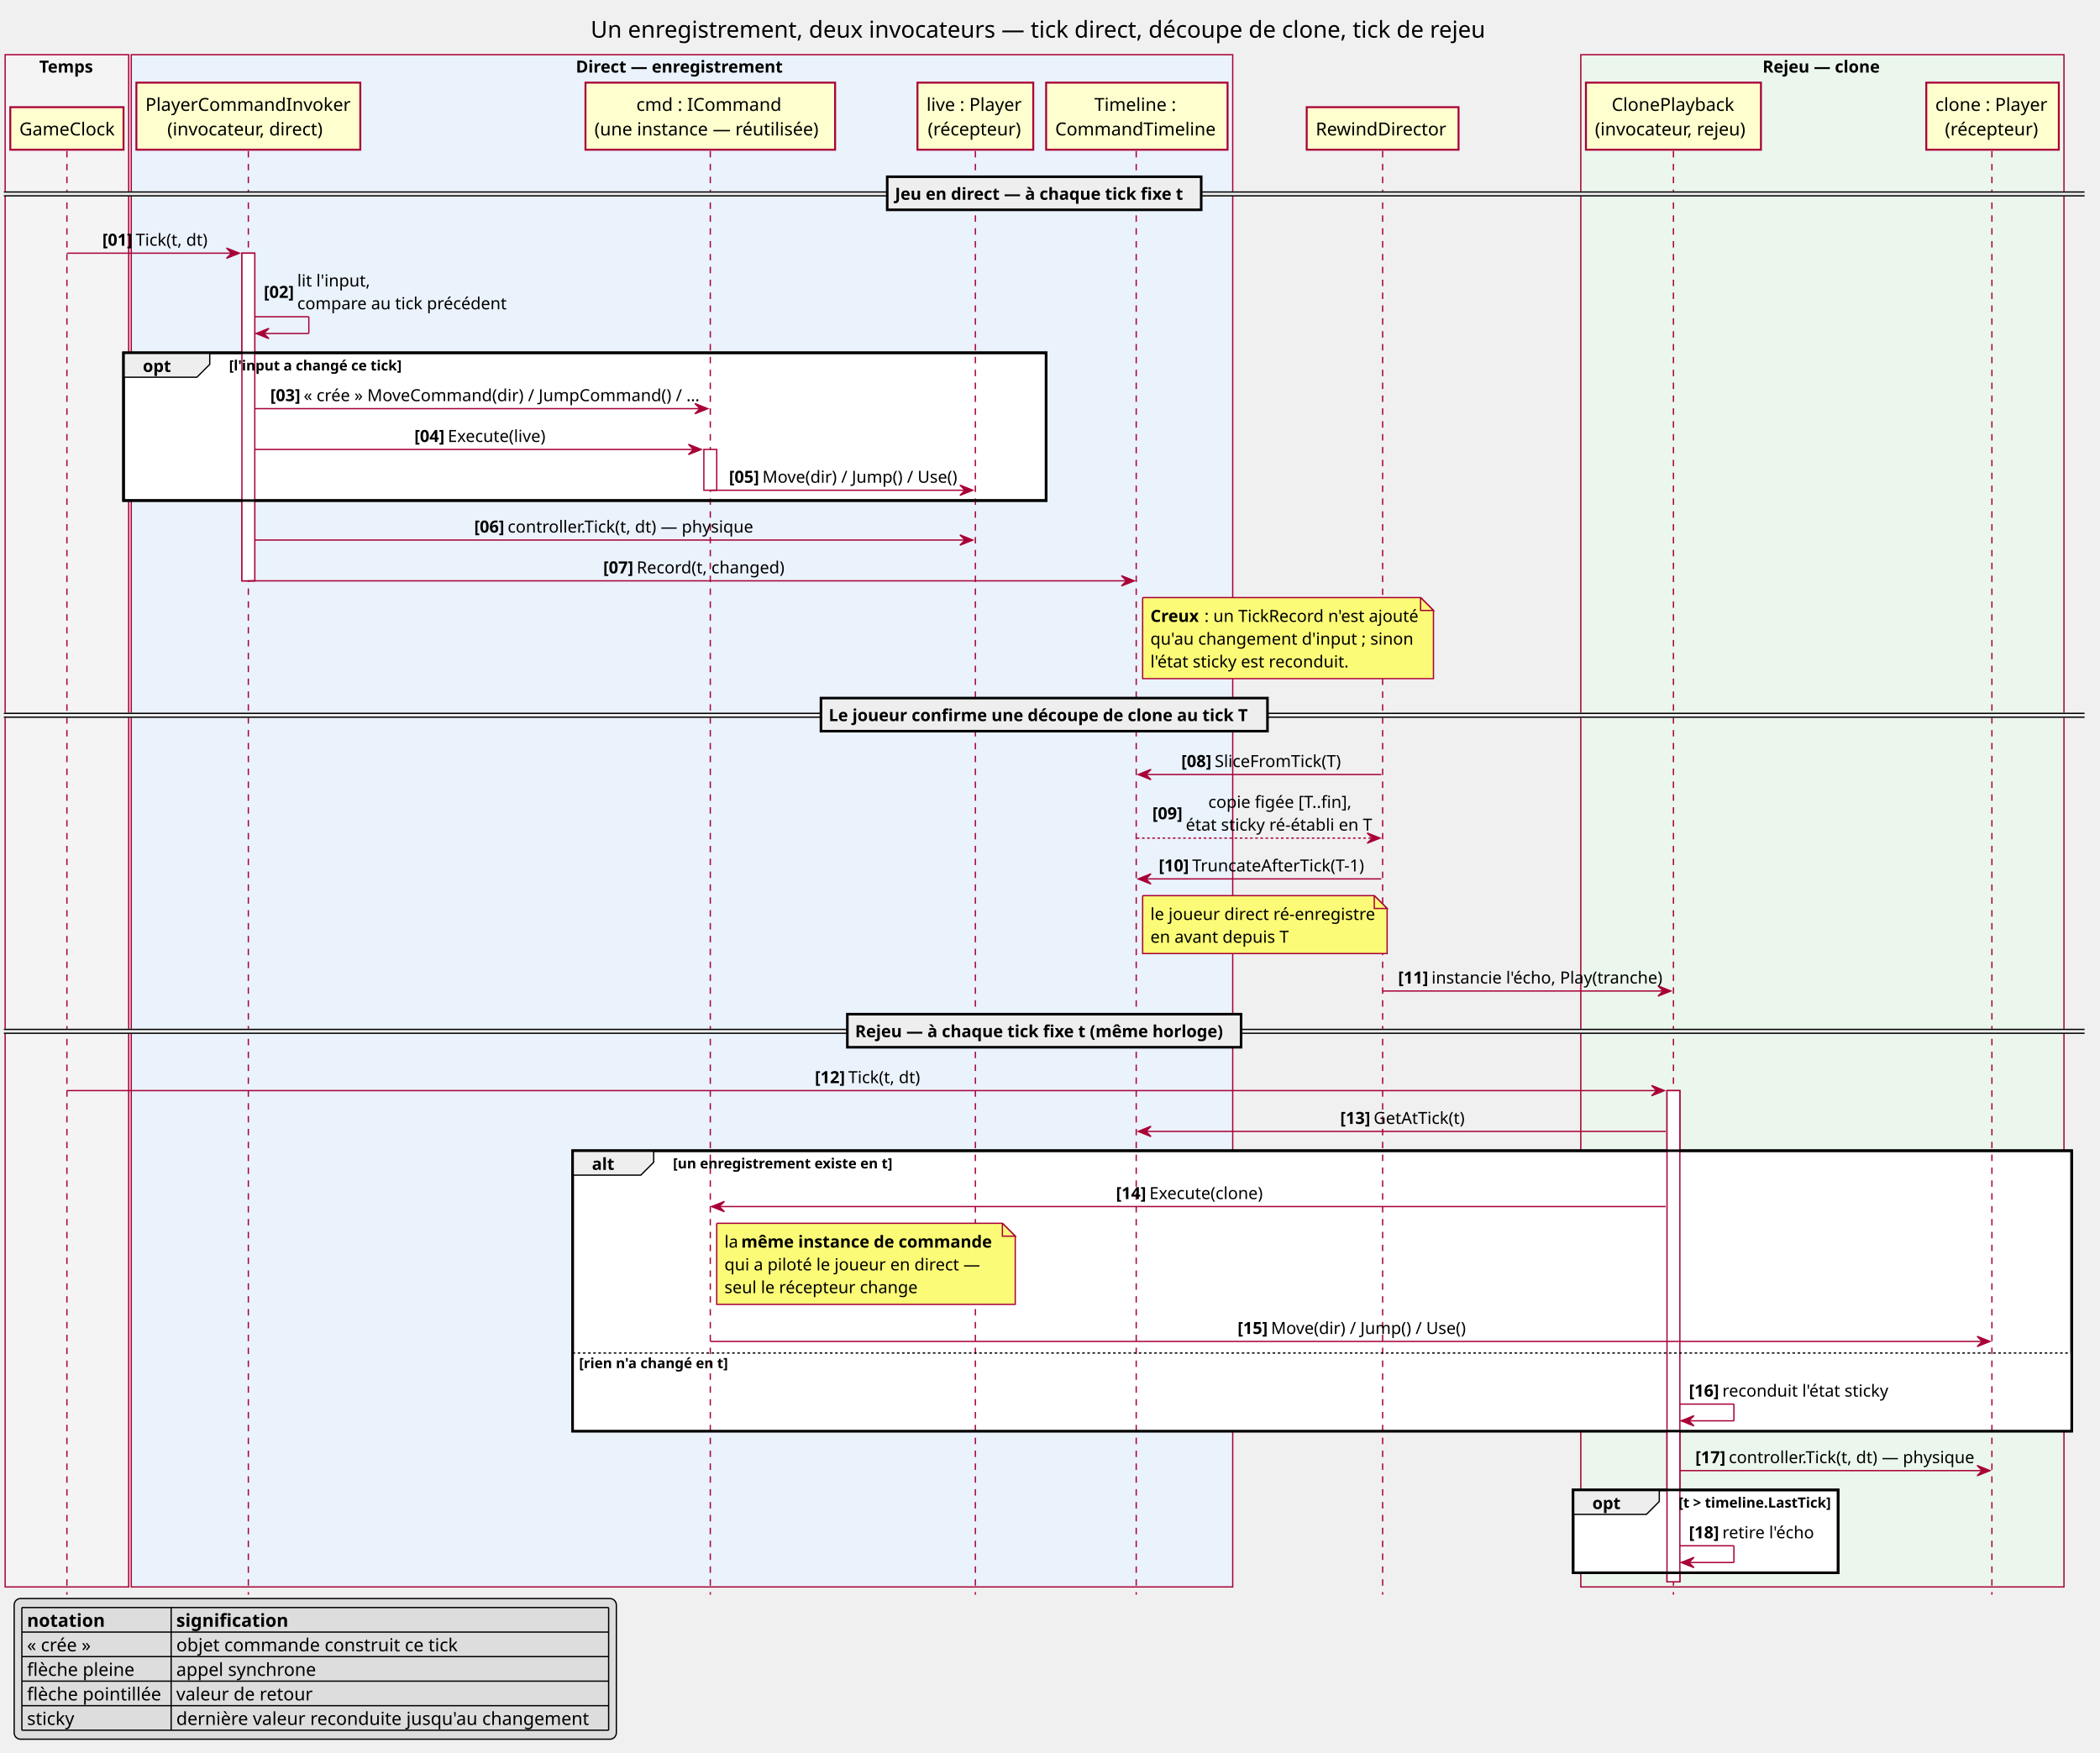
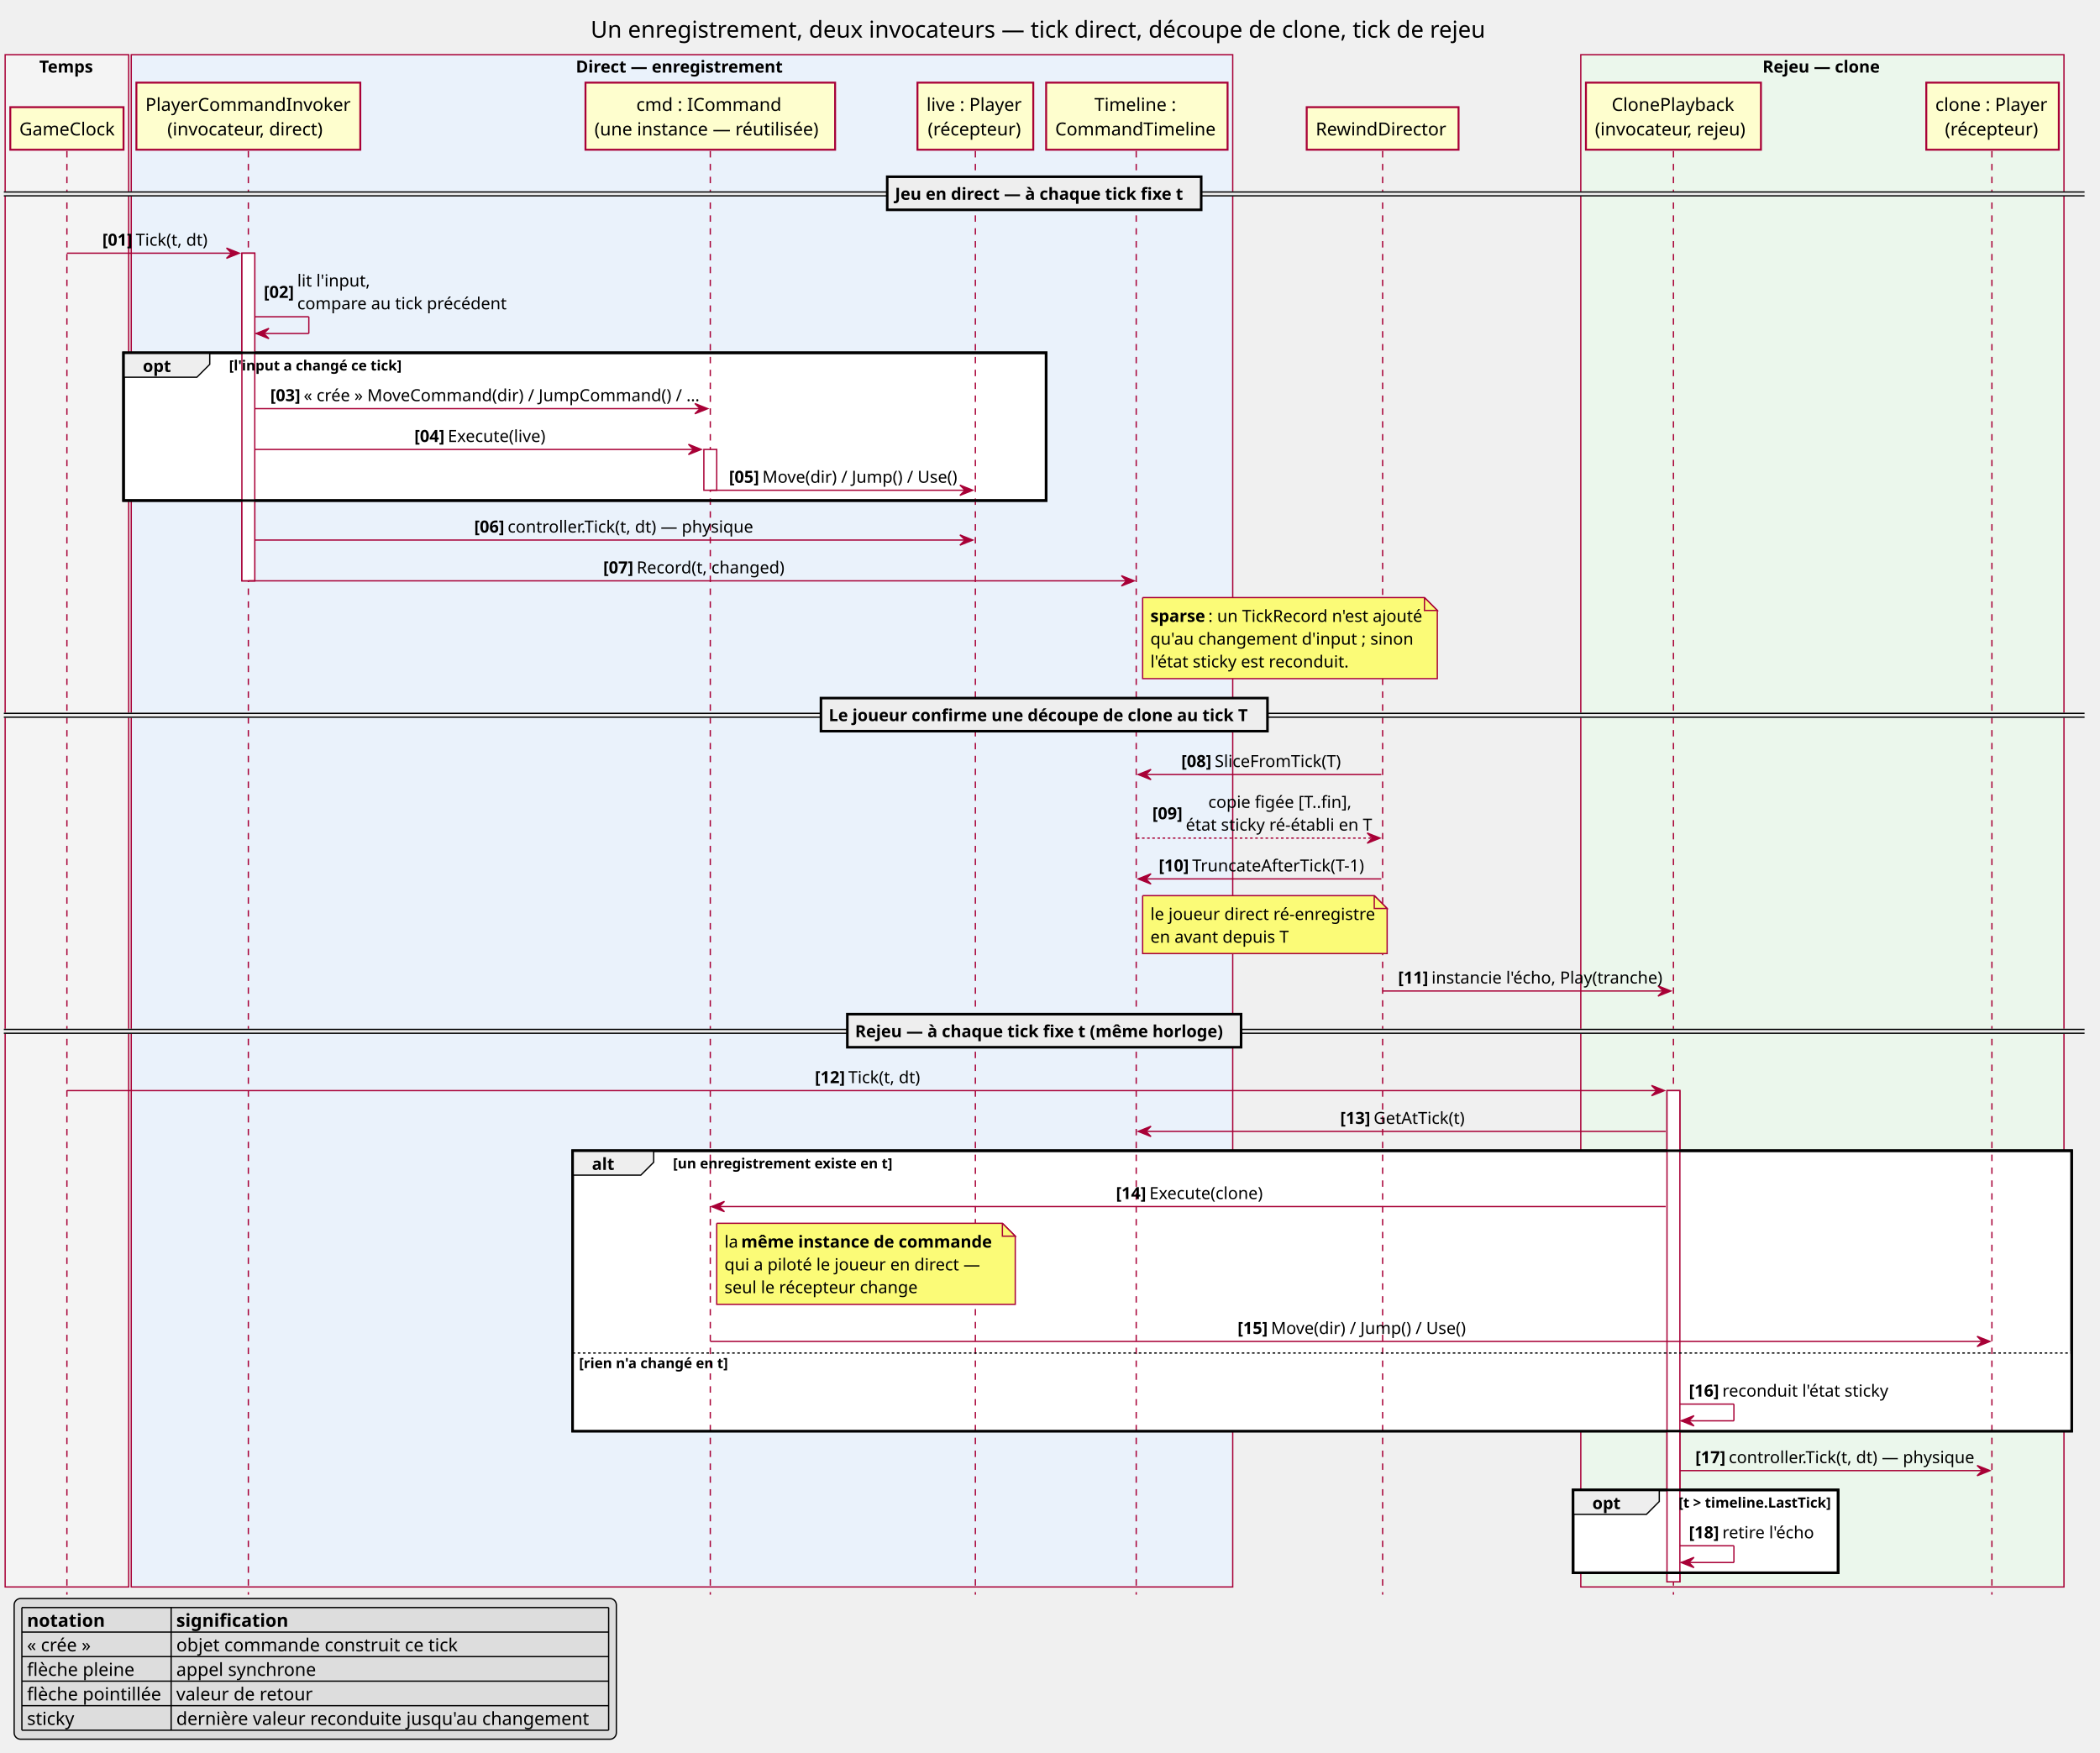
<svg xmlns="http://www.w3.org/2000/svg" contentScriptType="application/ecmascript" contentStyleType="text/css" height="1362px" preserveAspectRatio="none" style="width:1632px;height:1362px;" version="1.1" viewBox="0 0 1632 1362" width="1632px" zoomAndPan="magnify">
  <defs />
  <g>
    <text fill="#000000" font-family="sans-serif" font-size="18" lengthAdjust="spacingAndGlyphs" textLength="705" x="459" y="29.242">Un enregistrement, deux invocateurs — tick direct, découpe de clone, tick de rejeu</text>
    <rect fill="#F4F4F4" height="1190.828" style="stroke: #A80036; stroke-width: 1.0;" width="96" x="4" y="42.516" />
    <text fill="#000000" font-family="sans-serif" font-size="13" font-weight="bold" lengthAdjust="spacingAndGlyphs" textLength="43" x="30.5" y="56.413">Temps</text>
    <rect fill="#EAF2FB" height="1190.828" style="stroke: #A80036; stroke-width: 1.0;" width="856" x="102" y="42.516" />
    <text fill="#000000" font-family="sans-serif" font-size="13" font-weight="bold" lengthAdjust="spacingAndGlyphs" textLength="165" x="447.5" y="56.413">Direct — enregistrement</text>
    <rect fill="#EBF7EC" height="1190.828" style="stroke: #A80036; stroke-width: 1.0;" width="375.5" x="1228.5" y="42.516" />
    <text fill="#000000" font-family="sans-serif" font-size="13" font-weight="bold" lengthAdjust="spacingAndGlyphs" textLength="93" x="1369.75" y="56.413">Rejeu — clone</text>
    <rect fill="#FFFFFF" height="254.648" style="stroke: #A80036; stroke-width: 1.0;" width="10" x="188" y="196.77" />
    <rect fill="#FFFFFF" height="31.706" style="stroke: #A80036; stroke-width: 1.0;" width="10" x="547" y="349.3" />
    <rect fill="#FFFFFF" height="381.748" style="stroke: #A80036; stroke-width: 1.0;" width="10" x="1295.5" y="847.596" />
    <rect fill="#FFFFFF" height="114.824" style="stroke: #000000; stroke-width: 2.0;" width="717" x="96" y="274.182" />
    <rect fill="#FFFFFF" height="217.924" style="stroke: #000000; stroke-width: 2.0;" width="1165" x="445" y="894.302" />
    <rect fill="#FFFFFF" height="61.688" style="stroke: none; stroke-width: 1.0;" width="1165" x="445" y="1050.538" />
    <rect fill="#FFFFFF" height="64.412" style="stroke: #000000; stroke-width: 2.0;" width="206" x="1222.5" y="1157.932" />
    <line style="stroke: #A80036; stroke-width: 1.0; stroke-dasharray: 5.0,5.0;" x1="52" x2="52" y1="117.358" y2="1239.344" />
    <line style="stroke: #A80036; stroke-width: 1.0; stroke-dasharray: 5.0,5.0;" x1="193" x2="193" y1="117.358" y2="1239.344" />
    <line style="stroke: #A80036; stroke-width: 1.0; stroke-dasharray: 5.0,5.0;" x1="552" x2="552" y1="117.358" y2="1239.344" />
    <line style="stroke: #A80036; stroke-width: 1.0; stroke-dasharray: 5.0,5.0;" x1="758" x2="758" y1="117.358" y2="1239.344" />
    <line style="stroke: #A80036; stroke-width: 1.0; stroke-dasharray: 5.0,5.0;" x1="883" x2="883" y1="117.358" y2="1239.344" />
    <line style="stroke: #A80036; stroke-width: 1.0; stroke-dasharray: 5.0,5.0;" x1="1074.5" x2="1074.5" y1="117.358" y2="1239.344" />
    <line style="stroke: #A80036; stroke-width: 1.0; stroke-dasharray: 5.0,5.0;" x1="1300.5" x2="1300.5" y1="117.358" y2="1239.344" />
    <line style="stroke: #A80036; stroke-width: 1.0; stroke-dasharray: 5.0,5.0;" x1="1548" x2="1548" y1="117.358" y2="1239.344" />
    <rect fill="#FEFECE" height="33.068" style="stroke: #A80036; stroke-width: 1.5;" width="88" x="8" y="83.29" />
    <text fill="#000000" font-family="sans-serif" font-size="14" lengthAdjust="spacingAndGlyphs" textLength="74" x="15" y="105.256">GameClock</text>
    <rect fill="#FEFECE" height="52.136" style="stroke: #A80036; stroke-width: 1.5;" width="174" x="106" y="64.222" />
    <text fill="#000000" font-family="sans-serif" font-size="14" lengthAdjust="spacingAndGlyphs" textLength="160" x="113" y="86.188">PlayerCommandInvoker</text>
    <text fill="#000000" font-family="sans-serif" font-size="14" lengthAdjust="spacingAndGlyphs" textLength="126" x="130" y="105.256">(invocateur, direct)</text>
    <rect fill="#FEFECE" height="52.136" style="stroke: #A80036; stroke-width: 1.5;" width="194" x="455" y="64.222" />
    <text fill="#000000" font-family="sans-serif" font-size="14" lengthAdjust="spacingAndGlyphs" textLength="115" x="494.5" y="86.188">cmd : ICommand</text>
    <text fill="#000000" font-family="sans-serif" font-size="14" lengthAdjust="spacingAndGlyphs" textLength="180" x="462" y="105.256">(une instance — réutilisée)</text>
    <rect fill="#FEFECE" height="52.136" style="stroke: #A80036; stroke-width: 1.5;" width="90" x="713" y="64.222" />
    <text fill="#000000" font-family="sans-serif" font-size="14" lengthAdjust="spacingAndGlyphs" textLength="76" x="720" y="86.188">live : Player</text>
    <text fill="#000000" font-family="sans-serif" font-size="14" lengthAdjust="spacingAndGlyphs" textLength="74" x="721" y="105.256">(récepteur)</text>
    <rect fill="#FEFECE" height="52.136" style="stroke: #A80036; stroke-width: 1.5;" width="141" x="813" y="64.222" />
    <text fill="#000000" font-family="sans-serif" font-size="14" lengthAdjust="spacingAndGlyphs" textLength="66" x="850.5" y="86.188">Timeline :</text>
    <text fill="#000000" font-family="sans-serif" font-size="14" lengthAdjust="spacingAndGlyphs" textLength="127" x="820" y="105.256">CommandTimeline</text>
    <rect fill="#FEFECE" height="33.068" style="stroke: #A80036; stroke-width: 1.5;" width="118" x="1015.5" y="83.29" />
    <text fill="#000000" font-family="sans-serif" font-size="14" lengthAdjust="spacingAndGlyphs" textLength="104" x="1022.5" y="105.256">RewindDirector</text>
    <rect fill="#FEFECE" height="52.136" style="stroke: #A80036; stroke-width: 1.5;" width="136" x="1232.5" y="64.222" />
    <text fill="#000000" font-family="sans-serif" font-size="14" lengthAdjust="spacingAndGlyphs" textLength="96" x="1252.5" y="86.188">ClonePlayback</text>
    <text fill="#000000" font-family="sans-serif" font-size="14" lengthAdjust="spacingAndGlyphs" textLength="122" x="1239.5" y="105.256">(invocateur, rejeu)</text>
    <rect fill="#FEFECE" height="52.136" style="stroke: #A80036; stroke-width: 1.5;" width="103" x="1497" y="64.222" />
    <text fill="#000000" font-family="sans-serif" font-size="14" lengthAdjust="spacingAndGlyphs" textLength="89" x="1504" y="86.188">clone : Player</text>
    <text fill="#000000" font-family="sans-serif" font-size="14" lengthAdjust="spacingAndGlyphs" textLength="74" x="1511.5" y="105.256">(récepteur)</text>
    <rect fill="#FFFFFF" height="254.648" style="stroke: #A80036; stroke-width: 1.0;" width="10" x="188" y="196.77" />
    <rect fill="#FFFFFF" height="31.706" style="stroke: #A80036; stroke-width: 1.0;" width="10" x="547" y="349.3" />
    <rect fill="#FFFFFF" height="381.748" style="stroke: #A80036; stroke-width: 1.0;" width="10" x="1295.5" y="847.596" />
    <rect fill="#EEEEEE" height="3" style="stroke: #EEEEEE; stroke-width: 1.0;" width="1617" x="3" y="149.211" />
    <line style="stroke: #000000; stroke-width: 1.0;" x1="3" x2="1620" y1="149.211" y2="149.211" />
    <line style="stroke: #000000; stroke-width: 1.0;" x1="3" x2="1620" y1="152.211" y2="152.211" />
    <rect fill="#EEEEEE" height="25.706" style="stroke: #000000; stroke-width: 2.0;" width="244" x="689.5" y="137.358" />
    <text fill="#000000" font-family="sans-serif" font-size="13" font-weight="bold" lengthAdjust="spacingAndGlyphs" textLength="227" x="695.5" y="155.255">Jeu en direct — à chaque tick fixe t</text>
    <polygon fill="#A80036" points="176,192.77,186,196.77,176,200.77,180,196.77" style="stroke: #A80036; stroke-width: 1.0;" />
    <line style="stroke: #A80036; stroke-width: 1.0;" x1="52" x2="182" y1="196.77" y2="196.77" />
    <text fill="#000000" font-family="sans-serif" font-size="13" font-weight="bold" lengthAdjust="spacingAndGlyphs" textLength="22" x="79.5" y="190.961">[01]</text>
    <text fill="#000000" font-family="sans-serif" font-size="13" lengthAdjust="spacingAndGlyphs" textLength="55" x="105.5" y="190.961">Tick(t, dt)</text>
    <line style="stroke: #A80036; stroke-width: 1.0;" x1="198" x2="240" y1="246.182" y2="246.182" />
    <line style="stroke: #A80036; stroke-width: 1.0;" x1="240" x2="240" y1="246.182" y2="259.182" />
    <line style="stroke: #A80036; stroke-width: 1.0;" x1="199" x2="240" y1="259.182" y2="259.182" />
    <polygon fill="#A80036" points="209,255.182,199,259.182,209,263.182,205,259.182" style="stroke: #A80036; stroke-width: 1.0;" />
    <text fill="#000000" font-family="sans-serif" font-size="13" font-weight="bold" lengthAdjust="spacingAndGlyphs" textLength="22" x="205" y="231.52">[02]</text>
    <text fill="#000000" font-family="sans-serif" font-size="13" lengthAdjust="spacingAndGlyphs" textLength="55" x="231" y="222.667">lit l'input,</text>
    <text fill="#000000" font-family="sans-serif" font-size="13" lengthAdjust="spacingAndGlyphs" textLength="159" x="231" y="240.373">compare au tick précédent</text>
    <path d="M96,274.182 L163,274.182 L163,283.182 L153,293.182 L96,293.182 L96,274.182 " fill="#EEEEEE" style="stroke: #000000; stroke-width: 1.0;" />
    <rect fill="none" height="114.824" style="stroke: #000000; stroke-width: 2.0;" width="717" x="96" y="274.182" />
    <text fill="#000000" font-family="sans-serif" font-size="13" font-weight="bold" lengthAdjust="spacingAndGlyphs" textLength="22" x="111" y="289.079">opt</text>
    <text fill="#000000" font-family="sans-serif" font-size="11" font-weight="bold" lengthAdjust="spacingAndGlyphs" textLength="137" x="178" y="287.941">[l'input a changé ce tick]</text>
    <polygon fill="#A80036" points="540,313.594,550,317.594,540,321.594,544,317.594" style="stroke: #A80036; stroke-width: 1.0;" />
    <line style="stroke: #A80036; stroke-width: 1.0;" x1="198" x2="546" y1="317.594" y2="317.594" />
    <text fill="#000000" font-family="sans-serif" font-size="13" font-weight="bold" lengthAdjust="spacingAndGlyphs" textLength="22" x="210" y="311.785">[03]</text>
    <text fill="#000000" font-family="sans-serif" font-size="13" lengthAdjust="spacingAndGlyphs" textLength="304" x="236" y="311.785">« crée » MoveCommand(dir) / JumpCommand() / …</text>
    <polygon fill="#A80036" points="535,345.3,545,349.3,535,353.3,539,349.3" style="stroke: #A80036; stroke-width: 1.0;" />
    <line style="stroke: #A80036; stroke-width: 1.0;" x1="198" x2="541" y1="349.3" y2="349.3" />
    <text fill="#000000" font-family="sans-serif" font-size="13" font-weight="bold" lengthAdjust="spacingAndGlyphs" textLength="22" x="322" y="343.491">[04]</text>
    <text fill="#000000" font-family="sans-serif" font-size="13" lengthAdjust="spacingAndGlyphs" textLength="75" x="348" y="343.491">Execute(live)</text>
    <polygon fill="#A80036" points="746,377.006,756,381.006,746,385.006,750,381.006" style="stroke: #A80036; stroke-width: 1.0;" />
    <line style="stroke: #A80036; stroke-width: 1.0;" x1="552" x2="752" y1="381.006" y2="381.006" />
    <text fill="#000000" font-family="sans-serif" font-size="13" font-weight="bold" lengthAdjust="spacingAndGlyphs" textLength="22" x="566.5" y="375.197">[05]</text>
    <text fill="#000000" font-family="sans-serif" font-size="13" lengthAdjust="spacingAndGlyphs" textLength="151" x="592.5" y="375.197">Move(dir) / Jump() / Use()</text>
    <polygon fill="#A80036" points="746,415.712,756,419.712,746,423.712,750,419.712" style="stroke: #A80036; stroke-width: 1.0;" />
    <line style="stroke: #A80036; stroke-width: 1.0;" x1="198" x2="752" y1="419.712" y2="419.712" />
    <text fill="#000000" font-family="sans-serif" font-size="13" font-weight="bold" lengthAdjust="spacingAndGlyphs" textLength="22" x="368.5" y="413.903">[06]</text>
    <text fill="#000000" font-family="sans-serif" font-size="13" lengthAdjust="spacingAndGlyphs" textLength="193" x="394.5" y="413.903">controller.Tick(t, dt)  — physique</text>
    <polygon fill="#A80036" points="871.5,447.418,881.5,451.418,871.5,455.418,875.5,451.418" style="stroke: #A80036; stroke-width: 1.0;" />
    <line style="stroke: #A80036; stroke-width: 1.0;" x1="193" x2="877.5" y1="451.418" y2="451.418" />
    <text fill="#000000" font-family="sans-serif" font-size="13" font-weight="bold" lengthAdjust="spacingAndGlyphs" textLength="22" x="468.75" y="445.609">[07]</text>
    <text fill="#000000" font-family="sans-serif" font-size="13" lengthAdjust="spacingAndGlyphs" textLength="113" x="494.75" y="445.609">Record(t, changed)</text>
-     <path d="M888,464.418 L888,527.418 L1114,527.418 L1114,474.418 L1104,464.418 L888,464.418 " fill="#FBFB77" style="stroke: #A80036; stroke-width: 1.0;" />
-     <path d="M1104,464.418 L1104,474.418 L1114,474.418 L1104,464.418 " fill="#FBFB77" style="stroke: #A80036; stroke-width: 1.0;" />
-     <text fill="#000000" font-family="sans-serif" font-size="13" font-weight="bold" lengthAdjust="spacingAndGlyphs" textLength="39" x="894" y="483.315">Creux</text>
-     <text fill="#000000" font-family="sans-serif" font-size="13" lengthAdjust="spacingAndGlyphs" textLength="163" x="936" y="483.315">: un TickRecord n'est ajouté</text>
+     <path d="M888,464.418 L888,527.418 L1117,527.418 L1117,474.418 L1107,464.418 L888,464.418 " fill="#FBFB77" style="stroke: #A80036; stroke-width: 1.0;" />
+     <path d="M1107,464.418 L1107,474.418 L1117,474.418 L1107,464.418 " fill="#FBFB77" style="stroke: #A80036; stroke-width: 1.0;" />
+     <text fill="#000000" font-family="sans-serif" font-size="13" font-weight="bold" lengthAdjust="spacingAndGlyphs" textLength="42" x="894" y="483.315">sparse</text>
+     <text fill="#000000" font-family="sans-serif" font-size="13" lengthAdjust="spacingAndGlyphs" textLength="163" x="939" y="483.315">: un TickRecord n'est ajouté</text>
    <text fill="#000000" font-family="sans-serif" font-size="13" lengthAdjust="spacingAndGlyphs" textLength="201" x="894" y="501.021">qu'au changement d'input ; sinon</text>
    <text fill="#000000" font-family="sans-serif" font-size="13" lengthAdjust="spacingAndGlyphs" textLength="152" x="894" y="518.727">l'état sticky est reconduit.</text>
    <rect fill="#EEEEEE" height="3" style="stroke: #EEEEEE; stroke-width: 1.0;" width="1617" x="3" y="554.389" />
    <line style="stroke: #000000; stroke-width: 1.0;" x1="3" x2="1620" y1="554.389" y2="554.389" />
    <line style="stroke: #000000; stroke-width: 1.0;" x1="3" x2="1620" y1="557.389" y2="557.389" />
    <rect fill="#EEEEEE" height="25.706" style="stroke: #000000; stroke-width: 2.0;" width="347" x="638" y="542.536" />
    <text fill="#000000" font-family="sans-serif" font-size="13" font-weight="bold" lengthAdjust="spacingAndGlyphs" textLength="330" x="644" y="560.433">Le joueur confirme une découpe de clone au tick T</text>
    <polygon fill="#A80036" points="894.5,597.948,884.5,601.948,894.5,605.948,890.5,601.948" style="stroke: #A80036; stroke-width: 1.0;" />
    <line style="stroke: #A80036; stroke-width: 1.0;" x1="888.5" x2="1073.5" y1="601.948" y2="601.948" />
    <text fill="#000000" font-family="sans-serif" font-size="13" font-weight="bold" lengthAdjust="spacingAndGlyphs" textLength="22" x="918" y="596.139">[08]</text>
    <text fill="#000000" font-family="sans-serif" font-size="13" lengthAdjust="spacingAndGlyphs" textLength="96" x="944" y="596.139">SliceFromTick(T)</text>
    <polygon fill="#A80036" points="1062.5,647.36,1072.5,651.36,1062.5,655.36,1066.5,651.36" style="stroke: #A80036; stroke-width: 1.0;" />
    <line style="stroke: #A80036; stroke-width: 1.0; stroke-dasharray: 2.0,2.0;" x1="883.5" x2="1068.5" y1="651.36" y2="651.36" />
    <text fill="#000000" font-family="sans-serif" font-size="13" font-weight="bold" lengthAdjust="spacingAndGlyphs" textLength="22" x="895.5" y="636.698">[09]</text>
    <text fill="#000000" font-family="sans-serif" font-size="13" lengthAdjust="spacingAndGlyphs" textLength="106" x="939" y="627.845">copie figée [T..fin],</text>
    <text fill="#000000" font-family="sans-serif" font-size="13" lengthAdjust="spacingAndGlyphs" textLength="141" x="921.5" y="645.551">état sticky ré-établi en T</text>
    <polygon fill="#A80036" points="894.5,679.066,884.5,683.066,894.5,687.066,890.5,683.066" style="stroke: #A80036; stroke-width: 1.0;" />
    <line style="stroke: #A80036; stroke-width: 1.0;" x1="888.5" x2="1073.5" y1="683.066" y2="683.066" />
    <text fill="#000000" font-family="sans-serif" font-size="13" font-weight="bold" lengthAdjust="spacingAndGlyphs" textLength="22" x="900.5" y="677.257">[10]</text>
    <text fill="#000000" font-family="sans-serif" font-size="13" lengthAdjust="spacingAndGlyphs" textLength="131" x="926.5" y="677.257">TruncateAfterTick(T-1)</text>
    <path d="M888,696.066 L888,741.066 L1078,741.066 L1078,706.066 L1068,696.066 L888,696.066 " fill="#FBFB77" style="stroke: #A80036; stroke-width: 1.0;" />
    <path d="M1068,696.066 L1068,706.066 L1078,706.066 L1068,696.066 " fill="#FBFB77" style="stroke: #A80036; stroke-width: 1.0;" />
    <text fill="#000000" font-family="sans-serif" font-size="13" lengthAdjust="spacingAndGlyphs" textLength="169" x="894" y="714.963">le joueur direct ré-enregistre</text>
    <text fill="#000000" font-family="sans-serif" font-size="13" lengthAdjust="spacingAndGlyphs" textLength="105" x="894" y="732.669">en avant depuis T</text>
    <polygon fill="#A80036" points="1288.5,766.184,1298.5,770.184,1288.5,774.184,1292.5,770.184" style="stroke: #A80036; stroke-width: 1.0;" />
    <line style="stroke: #A80036; stroke-width: 1.0;" x1="1074.5" x2="1294.5" y1="770.184" y2="770.184" />
    <text fill="#000000" font-family="sans-serif" font-size="13" font-weight="bold" lengthAdjust="spacingAndGlyphs" textLength="22" x="1086.5" y="764.375">[11]</text>
    <text fill="#000000" font-family="sans-serif" font-size="13" lengthAdjust="spacingAndGlyphs" textLength="176" x="1112.5" y="764.375">instancie l'écho, Play(tranche)</text>
    <rect fill="#EEEEEE" height="3" style="stroke: #EEEEEE; stroke-width: 1.0;" width="1617" x="3" y="800.037" />
    <line style="stroke: #000000; stroke-width: 1.0;" x1="3" x2="1620" y1="800.037" y2="800.037" />
    <line style="stroke: #000000; stroke-width: 1.0;" x1="3" x2="1620" y1="803.037" y2="803.037" />
    <rect fill="#EEEEEE" height="25.706" style="stroke: #000000; stroke-width: 2.0;" width="306" x="658.5" y="788.184" />
    <text fill="#000000" font-family="sans-serif" font-size="13" font-weight="bold" lengthAdjust="spacingAndGlyphs" textLength="289" x="664.5" y="806.081">Rejeu — à chaque tick fixe t (même horloge)</text>
    <polygon fill="#A80036" points="1283.5,843.596,1293.5,847.596,1283.5,851.596,1287.5,847.596" style="stroke: #A80036; stroke-width: 1.0;" />
    <line style="stroke: #A80036; stroke-width: 1.0;" x1="52" x2="1289.5" y1="847.596" y2="847.596" />
    <text fill="#000000" font-family="sans-serif" font-size="13" font-weight="bold" lengthAdjust="spacingAndGlyphs" textLength="22" x="633.25" y="841.787">[12]</text>
    <text fill="#000000" font-family="sans-serif" font-size="13" lengthAdjust="spacingAndGlyphs" textLength="55" x="659.25" y="841.787">Tick(t, dt)</text>
    <polygon fill="#A80036" points="894.5,875.302,884.5,879.302,894.5,883.302,890.5,879.302" style="stroke: #A80036; stroke-width: 1.0;" />
    <line style="stroke: #A80036; stroke-width: 1.0;" x1="888.5" x2="1294.5" y1="879.302" y2="879.302" />
    <text fill="#000000" font-family="sans-serif" font-size="13" font-weight="bold" lengthAdjust="spacingAndGlyphs" textLength="22" x="1041.5" y="873.493">[13]</text>
    <text fill="#000000" font-family="sans-serif" font-size="13" lengthAdjust="spacingAndGlyphs" textLength="70" x="1067.5" y="873.493">GetAtTick(t)</text>
    <path d="M445,894.302 L508,894.302 L508,903.302 L498,913.302 L445,913.302 L445,894.302 " fill="#EEEEEE" style="stroke: #000000; stroke-width: 1.0;" />
    <rect fill="none" height="217.924" style="stroke: #000000; stroke-width: 2.0;" width="1165" x="445" y="894.302" />
    <text fill="#000000" font-family="sans-serif" font-size="13" font-weight="bold" lengthAdjust="spacingAndGlyphs" textLength="18" x="460" y="909.199">alt</text>
    <text fill="#000000" font-family="sans-serif" font-size="11" font-weight="bold" lengthAdjust="spacingAndGlyphs" textLength="174" x="523" y="908.061">[un enregistrement existe en t]</text>
    <polygon fill="#A80036" points="563,933.714,553,937.714,563,941.714,559,937.714" style="stroke: #A80036; stroke-width: 1.0;" />
    <line style="stroke: #A80036; stroke-width: 1.0;" x1="557" x2="1294.5" y1="937.714" y2="937.714" />
    <text fill="#000000" font-family="sans-serif" font-size="13" font-weight="bold" lengthAdjust="spacingAndGlyphs" textLength="22" x="867.25" y="931.905">[14]</text>
    <text fill="#000000" font-family="sans-serif" font-size="13" lengthAdjust="spacingAndGlyphs" textLength="87" x="893.25" y="931.905">Execute(clone)</text>
    <path d="M557,950.714 L557,1013.714 L789,1013.714 L789,960.714 L779,950.714 L557,950.714 " fill="#FBFB77" style="stroke: #A80036; stroke-width: 1.0;" />
    <path d="M779,950.714 L779,960.714 L789,960.714 L779,950.714 " fill="#FBFB77" style="stroke: #A80036; stroke-width: 1.0;" />
    <text fill="#000000" font-family="sans-serif" font-size="13" lengthAdjust="spacingAndGlyphs" textLength="10" x="563" y="969.611">la</text>
    <text fill="#000000" font-family="sans-serif" font-size="13" font-weight="bold" lengthAdjust="spacingAndGlyphs" textLength="198" x="576" y="969.611">même instance de commande</text>
    <text fill="#000000" font-family="sans-serif" font-size="13" lengthAdjust="spacingAndGlyphs" textLength="192" x="563" y="987.317">qui a piloté le joueur en direct —</text>
    <text fill="#000000" font-family="sans-serif" font-size="13" lengthAdjust="spacingAndGlyphs" textLength="145" x="563" y="1005.023">seul le récepteur change</text>
    <polygon fill="#A80036" points="1536.5,1038.538,1546.5,1042.538,1536.5,1046.538,1540.5,1042.538" style="stroke: #A80036; stroke-width: 1.0;" />
    <line style="stroke: #A80036; stroke-width: 1.0;" x1="552" x2="1542.5" y1="1042.538" y2="1042.538" />
    <text fill="#000000" font-family="sans-serif" font-size="13" font-weight="bold" lengthAdjust="spacingAndGlyphs" textLength="22" x="961.75" y="1036.729">[15]</text>
    <text fill="#000000" font-family="sans-serif" font-size="13" lengthAdjust="spacingAndGlyphs" textLength="151" x="987.75" y="1036.729">Move(dir) / Jump() / Use()</text>
    <line style="stroke: #000000; stroke-width: 1.0; stroke-dasharray: 2.0,2.0;" x1="445" x2="1610" y1="1051.538" y2="1051.538" />
    <text fill="#000000" font-family="sans-serif" font-size="11" font-weight="bold" lengthAdjust="spacingAndGlyphs" textLength="119" x="450" y="1063.297">[rien n'a changé en t]</text>
    <line style="stroke: #A80036; stroke-width: 1.0;" x1="1305.5" x2="1347.5" y1="1091.226" y2="1091.226" />
    <line style="stroke: #A80036; stroke-width: 1.0;" x1="1347.5" x2="1347.5" y1="1091.226" y2="1104.226" />
    <line style="stroke: #A80036; stroke-width: 1.0;" x1="1306.5" x2="1347.5" y1="1104.226" y2="1104.226" />
    <polygon fill="#A80036" points="1316.5,1100.226,1306.5,1104.226,1316.5,1108.226,1312.5,1104.226" style="stroke: #A80036; stroke-width: 1.0;" />
    <text fill="#000000" font-family="sans-serif" font-size="13" font-weight="bold" lengthAdjust="spacingAndGlyphs" textLength="22" x="1312.5" y="1085.417">[16]</text>
    <text fill="#000000" font-family="sans-serif" font-size="13" lengthAdjust="spacingAndGlyphs" textLength="128" x="1338.5" y="1085.417">reconduit l'état sticky</text>
    <polygon fill="#A80036" points="1536.5,1138.932,1546.5,1142.932,1536.5,1146.932,1540.5,1142.932" style="stroke: #A80036; stroke-width: 1.0;" />
    <line style="stroke: #A80036; stroke-width: 1.0;" x1="1305.5" x2="1542.5" y1="1142.932" y2="1142.932" />
    <text fill="#000000" font-family="sans-serif" font-size="13" font-weight="bold" lengthAdjust="spacingAndGlyphs" textLength="22" x="1317.5" y="1137.123">[17]</text>
    <text fill="#000000" font-family="sans-serif" font-size="13" lengthAdjust="spacingAndGlyphs" textLength="193" x="1343.5" y="1137.123">controller.Tick(t, dt)  — physique</text>
    <path d="M1222.5,1157.932 L1289.5,1157.932 L1289.5,1166.932 L1279.5,1176.932 L1222.5,1176.932 L1222.5,1157.932 " fill="#EEEEEE" style="stroke: #000000; stroke-width: 1.0;" />
    <rect fill="none" height="64.412" style="stroke: #000000; stroke-width: 2.0;" width="206" x="1222.5" y="1157.932" />
    <text fill="#000000" font-family="sans-serif" font-size="13" font-weight="bold" lengthAdjust="spacingAndGlyphs" textLength="22" x="1237.5" y="1172.829">opt</text>
    <text fill="#000000" font-family="sans-serif" font-size="11" font-weight="bold" lengthAdjust="spacingAndGlyphs" textLength="119" x="1304.5" y="1171.691">[t &gt; timeline.LastTick]</text>
    <line style="stroke: #A80036; stroke-width: 1.0;" x1="1305.5" x2="1347.5" y1="1201.344" y2="1201.344" />
    <line style="stroke: #A80036; stroke-width: 1.0;" x1="1347.5" x2="1347.5" y1="1201.344" y2="1214.344" />
    <line style="stroke: #A80036; stroke-width: 1.0;" x1="1306.5" x2="1347.5" y1="1214.344" y2="1214.344" />
    <polygon fill="#A80036" points="1316.5,1210.344,1306.5,1214.344,1316.5,1218.344,1312.5,1214.344" style="stroke: #A80036; stroke-width: 1.0;" />
    <text fill="#000000" font-family="sans-serif" font-size="13" font-weight="bold" lengthAdjust="spacingAndGlyphs" textLength="22" x="1312.5" y="1195.535">[18]</text>
    <text fill="#000000" font-family="sans-serif" font-size="13" lengthAdjust="spacingAndGlyphs" textLength="70" x="1338.5" y="1195.535">retire l'écho</text>
    <rect fill="#DDDDDD" height="109.34" rx="5" ry="5" style="stroke: #000000; stroke-width: 1.0;" width="468" x="11" y="1242.344" />
    <text fill="#000000" font-family="sans-serif" font-size="14" font-weight="bold" lengthAdjust="spacingAndGlyphs" textLength="60" x="21" y="1264.31">notation</text>
    <text fill="#000000" font-family="sans-serif" font-size="14" font-weight="bold" lengthAdjust="spacingAndGlyphs" textLength="85" x="137" y="1264.31">signification</text>
    <text fill="#000000" font-family="sans-serif" font-size="14" lengthAdjust="spacingAndGlyphs" textLength="51" x="21" y="1283.378">« crée »</text>
    <text fill="#000000" font-family="sans-serif" font-size="14" lengthAdjust="spacingAndGlyphs" textLength="223" x="137" y="1283.378">objet commande construit ce tick</text>
    <text fill="#000000" font-family="sans-serif" font-size="14" lengthAdjust="spacingAndGlyphs" textLength="87" x="21" y="1302.446">flèche pleine</text>
    <text fill="#000000" font-family="sans-serif" font-size="14" lengthAdjust="spacingAndGlyphs" textLength="112" x="137" y="1302.446">appel synchrone</text>
    <text fill="#000000" font-family="sans-serif" font-size="14" lengthAdjust="spacingAndGlyphs" textLength="108" x="21" y="1321.514">flèche pointillée</text>
    <text fill="#000000" font-family="sans-serif" font-size="14" lengthAdjust="spacingAndGlyphs" textLength="109" x="137" y="1321.514">valeur de retour</text>
    <text fill="#000000" font-family="sans-serif" font-size="14" lengthAdjust="spacingAndGlyphs" textLength="37" x="21" y="1340.582">sticky</text>
    <text fill="#000000" font-family="sans-serif" font-size="14" lengthAdjust="spacingAndGlyphs" textLength="332" x="137" y="1340.582">dernière valeur reconduite jusqu'au changement</text>
    <line style="stroke: #000000; stroke-width: 1.0;" x1="17" x2="473" y1="1249.344" y2="1249.344" />
    <line style="stroke: #000000; stroke-width: 1.0;" x1="17" x2="473" y1="1268.412" y2="1268.412" />
    <line style="stroke: #000000; stroke-width: 1.0;" x1="17" x2="473" y1="1287.48" y2="1287.48" />
    <line style="stroke: #000000; stroke-width: 1.0;" x1="17" x2="473" y1="1306.548" y2="1306.548" />
    <line style="stroke: #000000; stroke-width: 1.0;" x1="17" x2="473" y1="1325.616" y2="1325.616" />
    <line style="stroke: #000000; stroke-width: 1.0;" x1="17" x2="473" y1="1344.684" y2="1344.684" />
    <line style="stroke: #000000; stroke-width: 1.0;" x1="17" x2="17" y1="1249.344" y2="1344.684" />
    <line style="stroke: #000000; stroke-width: 1.0;" x1="133" x2="133" y1="1249.344" y2="1344.684" />
    <line style="stroke: #000000; stroke-width: 1.0;" x1="473" x2="473" y1="1249.344" y2="1344.684" />
  </g>
</svg>
